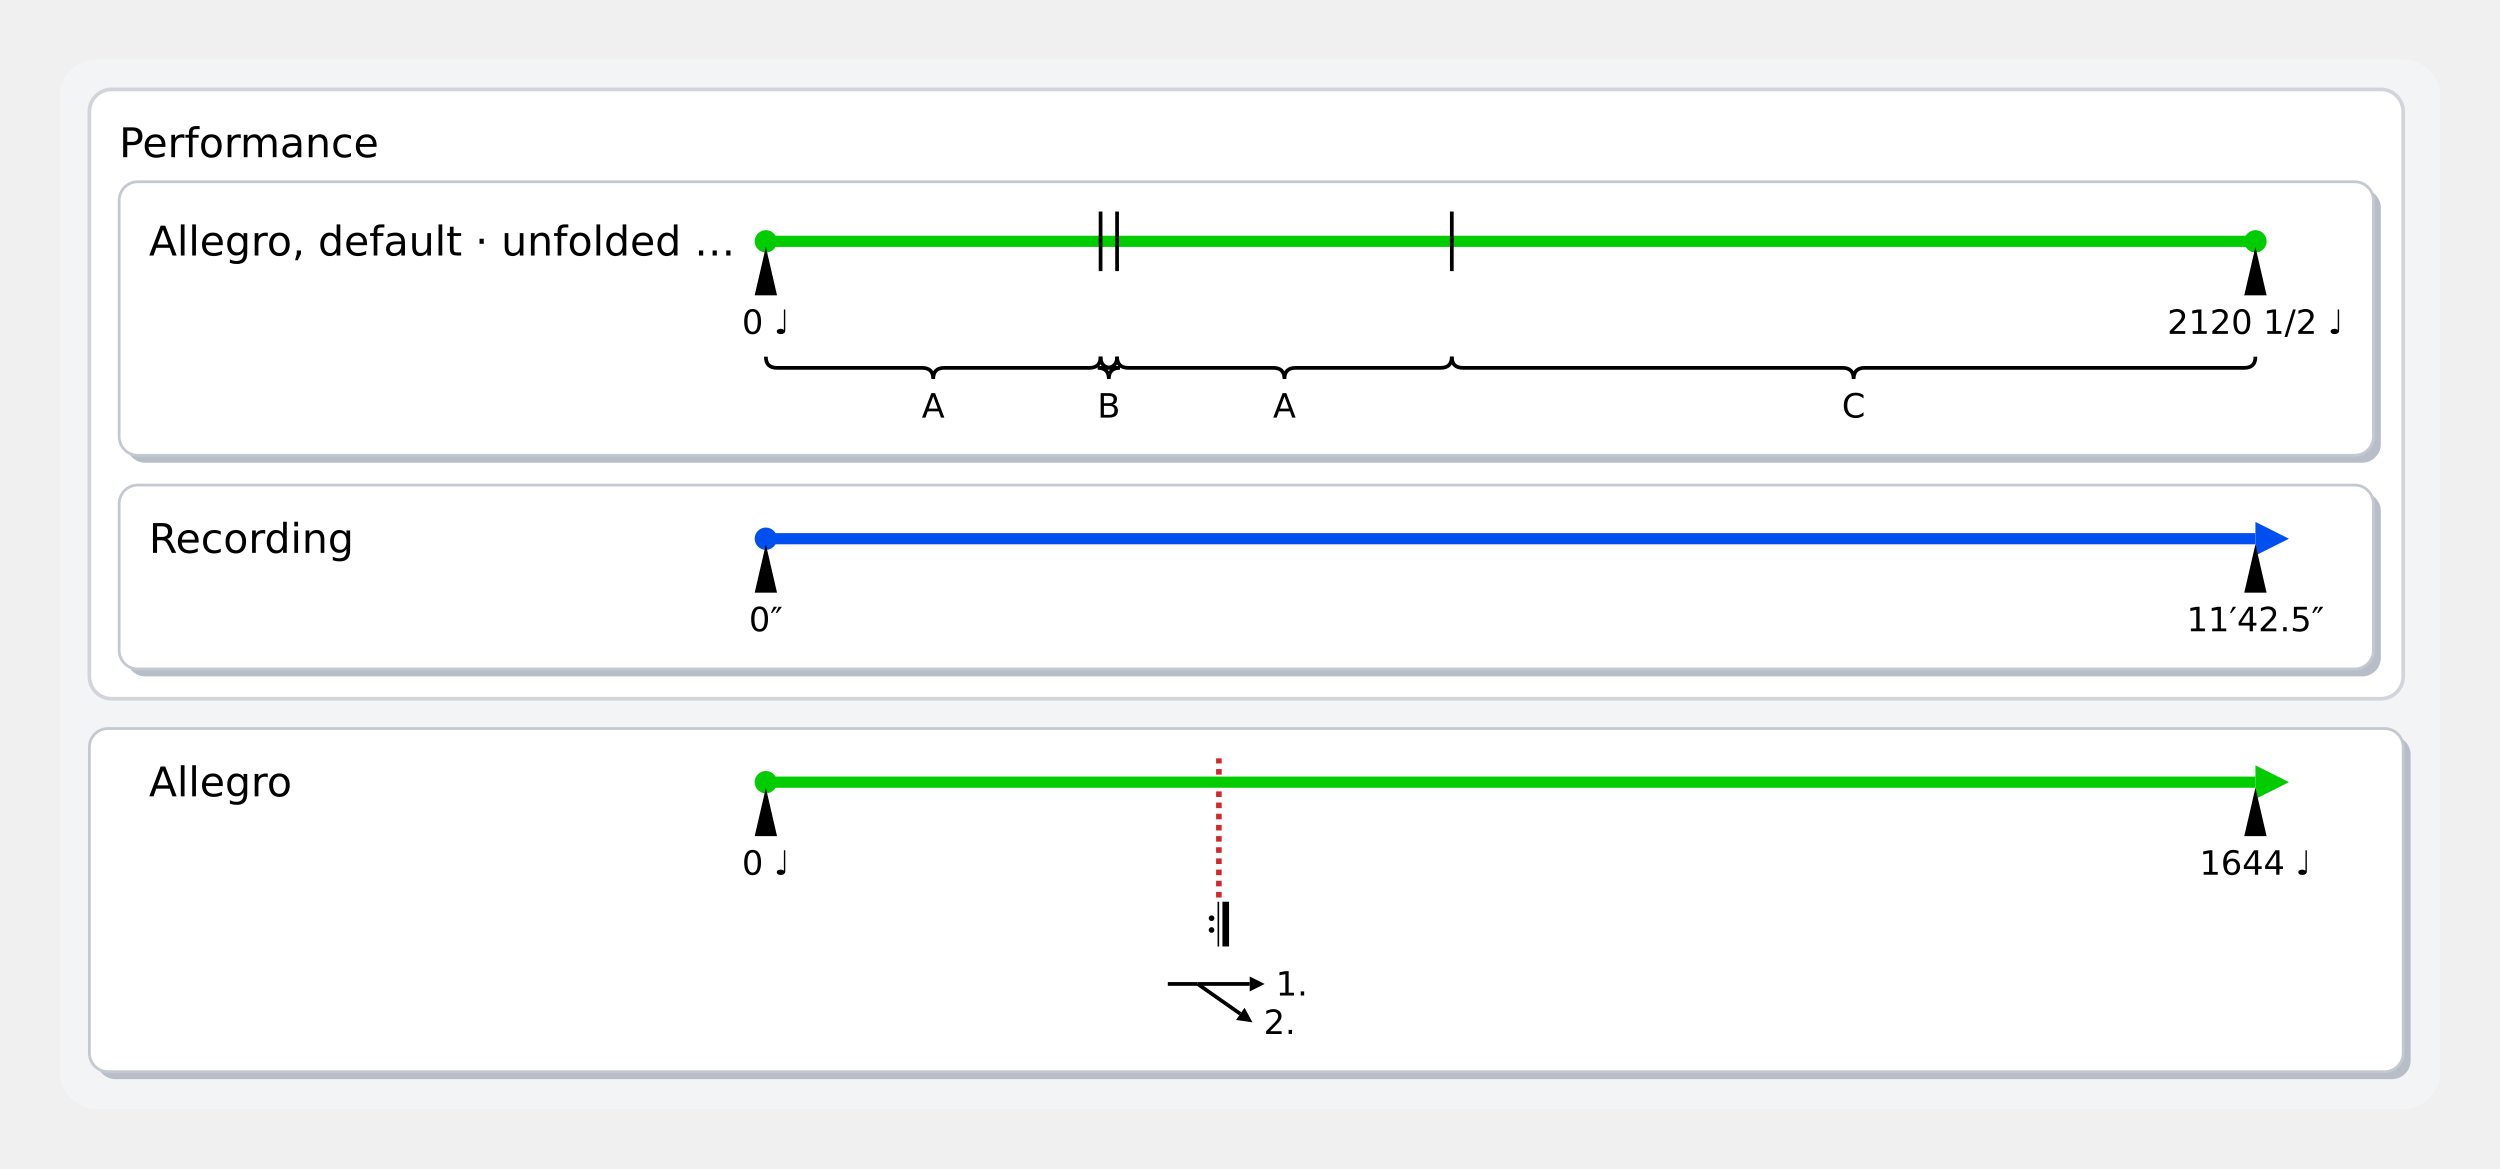
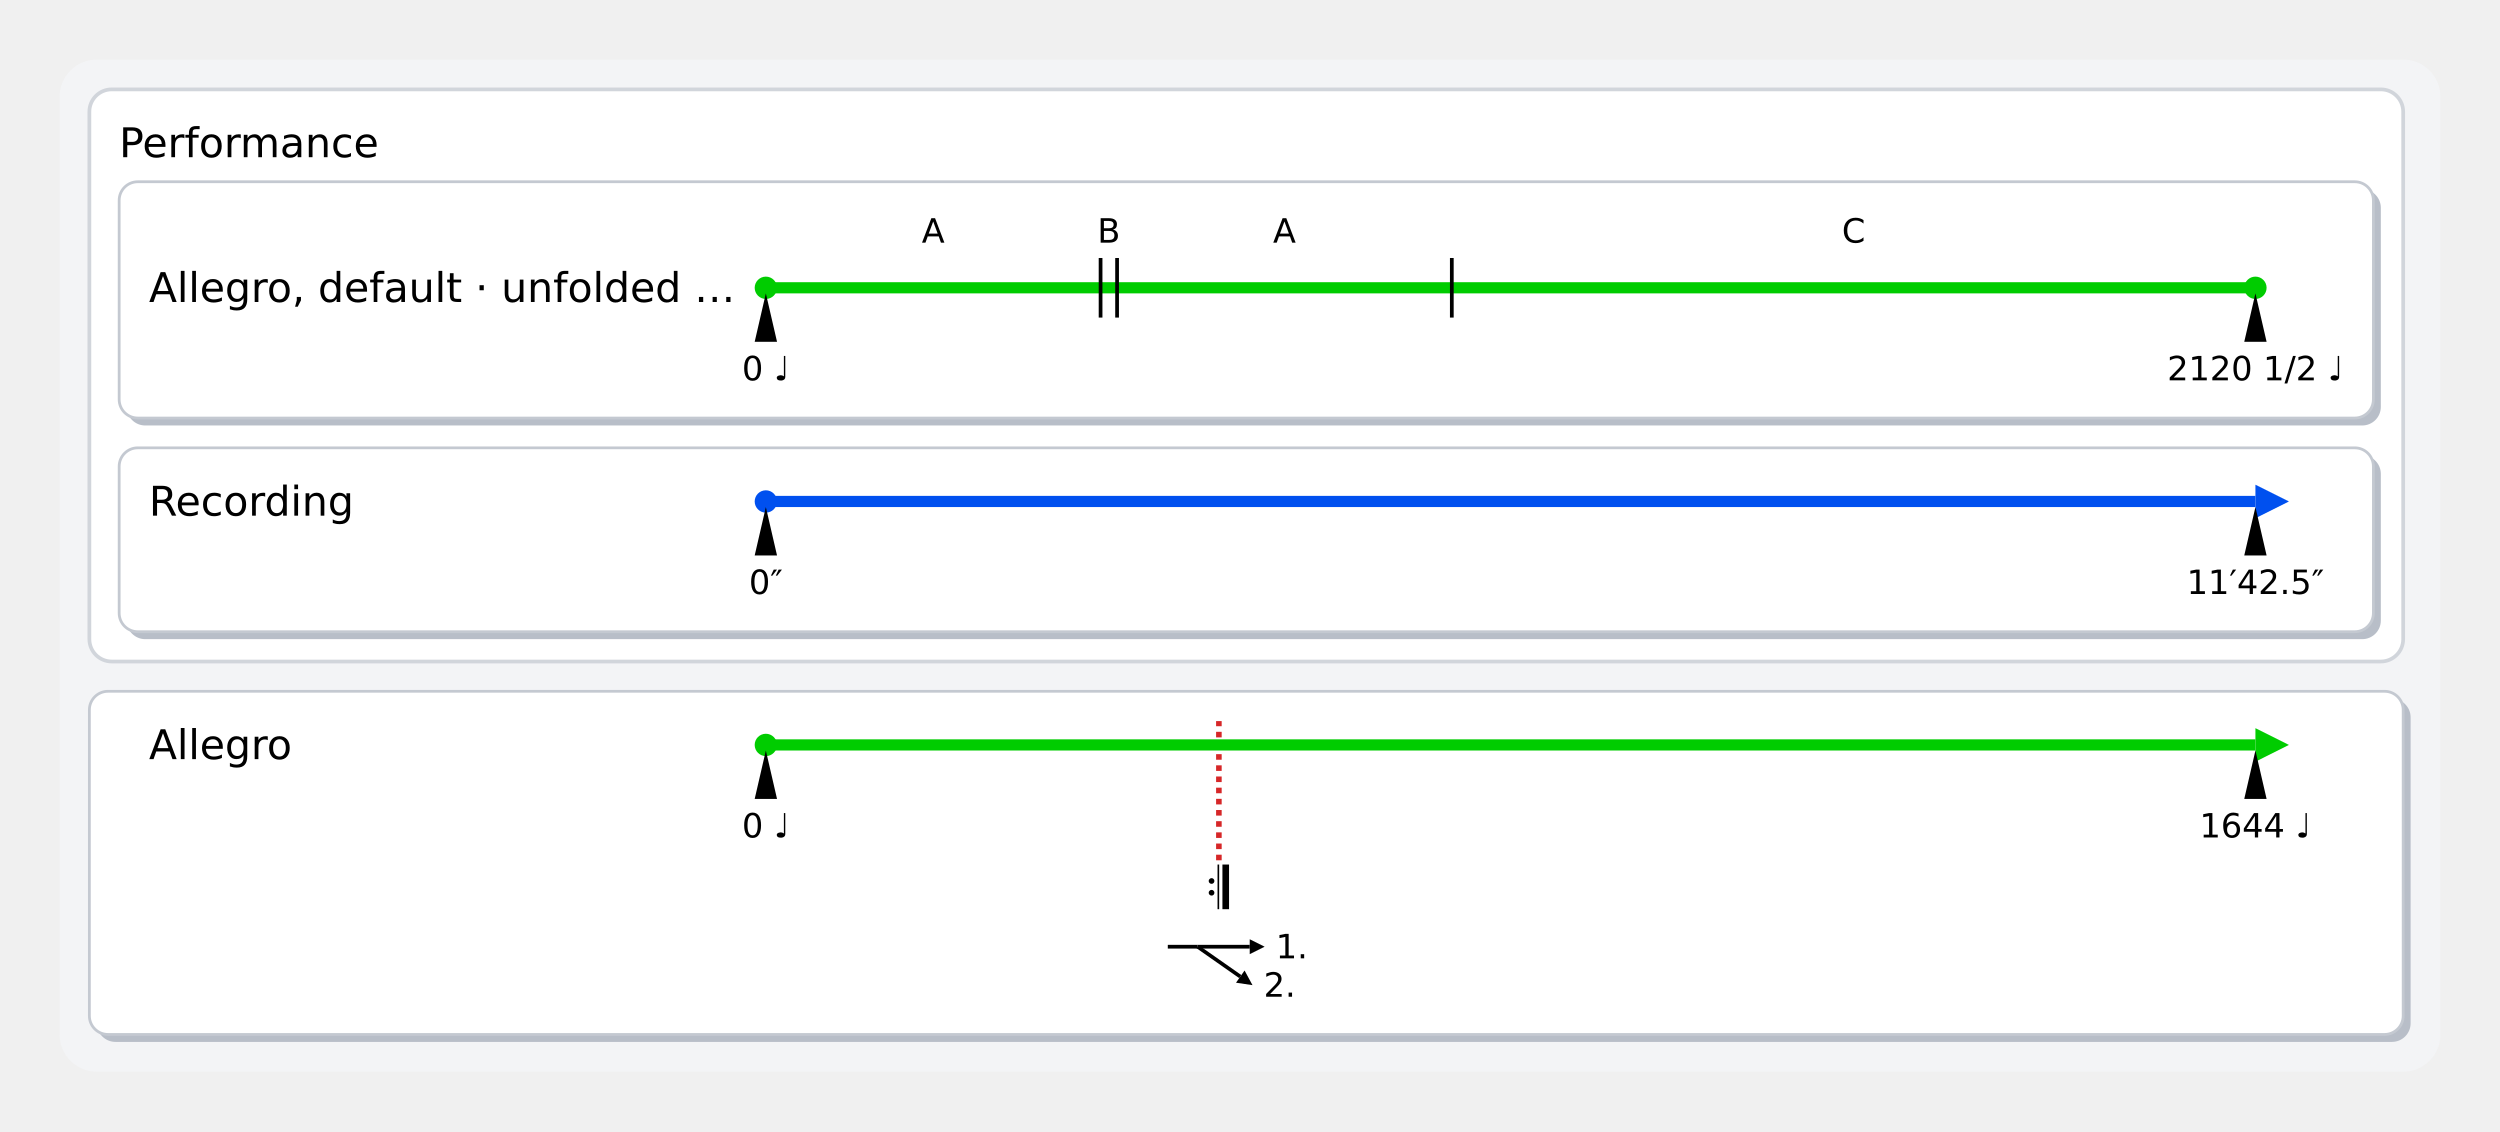
- <svg xmlns="http://www.w3.org/2000/svg" width="671.335" height="313.785" viewBox="0 0 671.335 313.785" font-family="DejaVu Sans, Noto Music" text-rendering="geometricPrecision" style="font-kerning:none;font-variant-ligatures:none">
+ <svg xmlns="http://www.w3.org/2000/svg" width="671.335" height="303.785" viewBox="0 0 671.335 303.785" font-family="DejaVu Sans, Noto Music" text-rendering="geometricPrecision" style="font-kerning:none;font-variant-ligatures:none">
  <g transform="translate(16 16)">
-     <rect x="0" y="0" width="639.335" height="281.785" rx="10" fill="#F3F4F6" />
-     <rect data-id="performance" x="8" y="8" width="621.335" height="163.637" rx="6" fill="#FFFFFF" stroke="#D1D5DB" stroke-width="1" />
+     <rect x="0" y="0" width="639.335" height="271.785" rx="10" fill="#F3F4F6" />
+     <rect data-id="performance" x="8" y="8" width="621.335" height="153.637" rx="6" fill="#FFFFFF" stroke="#D1D5DB" stroke-width="1" />
    <text data-id="performance" data-part="name" x="16" y="26.21" text-anchor="start" font-size="11" fill="#000000">Performance</text>
-     <rect data-id="allegro_default" data-part="card" x="18" y="34.805" width="605.335" height="73.453" rx="5" fill="#B8BEC8" />
-     <rect data-id="allegro_default" data-part="card" x="16" y="32.805" width="605.335" height="73.453" rx="5" fill="#FFFFFF" stroke="#C4C9D1" stroke-width="0.75" />
-     <path data-id="allegro_default" data-facet="regions" data-part="0" d="M189.658 79.781Q189.658 82.781 192.658 82.781L231.6 82.781Q234.6 82.781 234.6 85.781Q234.6 82.781 237.6 82.781L276.542 82.781Q279.542 82.781 279.542 79.781" fill="none" stroke="#000000" stroke-width="1" />
-     <path data-id="allegro_default" data-facet="regions" data-part="1" d="M279.542 79.781Q279.542 82.781 282.542 82.781L278.759 82.781Q281.759 82.781 281.759 85.781Q281.759 82.781 284.759 82.781L280.975 82.781Q283.975 82.781 283.975 79.781" fill="none" stroke="#000000" stroke-width="1" />
-     <path data-id="allegro_default" data-facet="regions" data-part="2" d="M283.975 79.781Q283.975 82.781 286.975 82.781L325.917 82.781Q328.917 82.781 328.917 85.781Q328.917 82.781 331.917 82.781L370.86 82.781Q373.86 82.781 373.86 79.781" fill="none" stroke="#000000" stroke-width="1" />
-     <path data-id="allegro_default" data-facet="regions" data-part="3" d="M373.86 79.781Q373.86 82.781 376.86 82.781L478.759 82.781Q481.759 82.781 481.759 85.781Q481.759 82.781 484.759 82.781L586.658 82.781Q589.658 82.781 589.658 79.781" fill="none" stroke="#000000" stroke-width="1" />
-     <line data-id="allegro_default" x1="189.658" y1="48.805" x2="589.658" y2="48.805" stroke="#00CC00" stroke-width="3" />
-     <circle data-id="allegro_default" cx="189.658" cy="48.805" r="3" fill="#00CC00" />
-     <circle data-id="allegro_default" cx="589.658" cy="48.805" r="3" fill="#00CC00" />
-     <line data-id="allegro_default" data-facet="regions" data-part="1 start" x1="279.542" y1="40.805" x2="279.542" y2="56.805" stroke="#000000" stroke-width="1" />
-     <line data-id="allegro_default" data-facet="regions" data-part="2 start" x1="283.975" y1="40.805" x2="283.975" y2="56.805" stroke="#000000" stroke-width="1" />
-     <line data-id="allegro_default" data-facet="regions" data-part="3 start" x1="373.86" y1="40.805" x2="373.86" y2="56.805" stroke="#000000" stroke-width="1" />
-     <polygon data-id="timestamp_3" points="189.658,50.305 186.658,63.305 192.658,63.305" fill="#000000" />
-     <polygon data-id="timestamp_4" points="589.658,50.305 586.658,63.305 592.658,63.305" fill="#000000" />
-     <text data-id="allegro_default" data-part="name" x="24" y="52.613" text-anchor="start" font-size="11" fill="#000000">Allegro, default · unfolded …</text>
-     <text data-id="timestamp_3" data-part="coordinate" x="189.658" y="73.659" text-anchor="middle" font-size="9" fill="#000000">0 ♩</text>
-     <text data-id="timestamp_4" data-part="coordinate" x="589.658" y="73.659" text-anchor="middle" font-size="9" fill="#000000">2120 1/2 ♩</text>
-     <text data-id="allegro_default" data-facet="regions" data-part="0 label" x="234.6" y="96.135" text-anchor="middle" font-size="9" fill="#000000">A</text>
-     <text data-id="allegro_default" data-facet="regions" data-part="1 label" x="281.759" y="96.135" text-anchor="middle" font-size="9" fill="#000000">B</text>
-     <text data-id="allegro_default" data-facet="regions" data-part="2 label" x="328.917" y="96.135" text-anchor="middle" font-size="9" fill="#000000">A</text>
-     <text data-id="allegro_default" data-facet="regions" data-part="3 label" x="481.759" y="96.135" text-anchor="middle" font-size="9" fill="#000000">C</text>
-     <rect data-id="recording" data-part="card" x="18" y="116.258" width="605.335" height="49.379" rx="5" fill="#B8BEC8" />
-     <rect data-id="recording" data-part="card" x="16" y="114.258" width="605.335" height="49.379" rx="5" fill="#FFFFFF" stroke="#C4C9D1" stroke-width="0.75" />
-     <line data-id="recording" x1="189.658" y1="128.66" x2="589.658" y2="128.66" stroke="#0050EF" stroke-width="3" />
-     <circle data-id="recording" cx="189.658" cy="128.66" r="3" fill="#0050EF" />
-     <polygon data-id="recording" points="598.658,128.66 589.658,124.16 589.658,133.16" fill="#0050EF" />
-     <polygon data-id="timestamp_5" points="189.658,130.16 186.658,143.16 192.658,143.16" fill="#000000" />
-     <polygon data-id="timestamp_6" points="589.658,130.16 586.658,143.16 592.658,143.16" fill="#000000" />
-     <text data-id="recording" data-part="name" x="24" y="132.468" text-anchor="start" font-size="11" fill="#000000">Recording</text>
-     <text data-id="timestamp_5" data-part="coordinate" x="189.658" y="153.514" text-anchor="middle" font-size="9" fill="#000000">0″</text>
-     <text data-id="timestamp_6" data-part="coordinate" x="589.658" y="153.514" text-anchor="middle" font-size="9" fill="#000000">11′42.5″</text>
-     <rect data-id="allegro" data-part="card" x="10" y="181.637" width="621.335" height="92.149" rx="5" fill="#B8BEC8" />
-     <rect data-id="allegro" data-part="card" x="8" y="179.637" width="621.335" height="92.149" rx="5" fill="#FFFFFF" stroke="#C4C9D1" stroke-width="0.75" />
-     <line data-id="volta_break" x1="311.312" y1="225.016" x2="311.312" y2="187.637" stroke="#D62728" stroke-width="1.5" stroke-dasharray="1.5 1.5" />
-     <line data-id="volta_jump" data-part="fork" x1="297.594" y1="248.223" x2="305.594" y2="248.223" stroke="#000000" stroke-width="1" />
-     <line data-id="volta_jump" data-part="fork" x1="305.594" y1="248.223" x2="319.594" y2="248.223" stroke="#000000" stroke-width="1" />
-     <polygon data-id="volta_jump" data-part="fork" points="323.594,248.223 319.594,246.223 319.594,250.223" fill="#000000" />
-     <line data-id="volta_jump" data-part="fork" x1="305.594" y1="248.223" x2="317.063" y2="256.253" stroke="#000000" stroke-width="1" />
-     <polygon data-id="volta_jump" data-part="fork" points="320.339,258.547 318.21,254.614 315.915,257.891" fill="#000000" />
-     <text data-id="volta_jump" data-part="fork" x="326.594" y="251.338" text-anchor="start" font-size="9" fill="#000000">1.</text>
-     <text data-id="volta_jump" data-part="fork" x="323.339" y="261.663" text-anchor="start" font-size="9" fill="#000000">2.</text>
-     <line data-id="allegro" x1="189.658" y1="194.039" x2="589.658" y2="194.039" stroke="#00CC00" stroke-width="3" />
-     <circle data-id="allegro" cx="189.658" cy="194.039" r="3" fill="#00CC00" />
-     <polygon data-id="allegro" points="598.658,194.039 589.658,189.539 589.658,198.539" fill="#00CC00" />
-     <polygon data-id="timestamp_1" points="189.658,195.539 186.658,208.539 192.658,208.539" fill="#000000" />
-     <polygon data-id="timestamp_2" points="589.658,195.539 586.658,208.539 592.658,208.539" fill="#000000" />
-     <text data-id="allegro" data-part="name" x="24" y="197.847" text-anchor="start" font-size="11" fill="#000000">Allegro</text>
-     <text data-id="timestamp_1" data-part="coordinate" x="189.658" y="218.893" text-anchor="middle" font-size="9" fill="#000000">0 ♩</text>
-     <text data-id="timestamp_2" data-part="coordinate" x="589.658" y="218.893" text-anchor="middle" font-size="9" fill="#000000">1644 ♩</text>
-     <text data-id="repeat_end" data-part="symbol" x="311.312" y="238.154" text-anchor="middle" font-size="12" fill="#000000">𝄇</text>
+     <rect data-id="allegro_default" data-part="card" x="18" y="34.805" width="605.335" height="63.453" rx="5" fill="#B8BEC8" />
+     <rect data-id="allegro_default" data-part="card" x="16" y="32.805" width="605.335" height="63.453" rx="5" fill="#FFFFFF" stroke="#C4C9D1" stroke-width="0.75" />
+     <line data-id="allegro_default" x1="189.658" y1="61.281" x2="589.658" y2="61.281" stroke="#00CC00" stroke-width="3" />
+     <circle data-id="allegro_default" cx="189.658" cy="61.281" r="3" fill="#00CC00" />
+     <circle data-id="allegro_default" cx="589.658" cy="61.281" r="3" fill="#00CC00" />
+     <line data-id="allegro_default" data-part="1 start" x1="279.542" y1="53.281" x2="279.542" y2="69.281" stroke="#000000" stroke-width="1" />
+     <line data-id="allegro_default" data-part="2 start" x1="283.975" y1="53.281" x2="283.975" y2="69.281" stroke="#000000" stroke-width="1" />
+     <line data-id="allegro_default" data-part="3 start" x1="373.86" y1="53.281" x2="373.86" y2="69.281" stroke="#000000" stroke-width="1" />
+     <polygon data-id="timestamp_3" points="189.658,62.781 186.658,75.781 192.658,75.781" fill="#000000" />
+     <polygon data-id="timestamp_4" points="589.658,62.781 586.658,75.781 592.658,75.781" fill="#000000" />
+     <text data-id="allegro_default" data-part="name" x="24" y="65.089" text-anchor="start" font-size="11" fill="#000000">Allegro, default · unfolded …</text>
+     <text data-id="timestamp_3" data-part="coordinate" x="189.658" y="86.135" text-anchor="middle" font-size="9" fill="#000000">0 ♩</text>
+     <text data-id="timestamp_4" data-part="coordinate" x="589.658" y="86.135" text-anchor="middle" font-size="9" fill="#000000">2120 1/2 ♩</text>
+     <text data-id="allegro_default" data-part="0 label" x="234.6" y="49.159" text-anchor="middle" font-size="9" fill="#000000">A</text>
+     <text data-id="allegro_default" data-part="1 label" x="281.759" y="49.159" text-anchor="middle" font-size="9" fill="#000000">B</text>
+     <text data-id="allegro_default" data-part="2 label" x="328.917" y="49.159" text-anchor="middle" font-size="9" fill="#000000">A</text>
+     <text data-id="allegro_default" data-part="3 label" x="481.759" y="49.159" text-anchor="middle" font-size="9" fill="#000000">C</text>
+     <rect data-id="recording" data-part="card" x="18" y="106.258" width="605.335" height="49.379" rx="5" fill="#B8BEC8" />
+     <rect data-id="recording" data-part="card" x="16" y="104.258" width="605.335" height="49.379" rx="5" fill="#FFFFFF" stroke="#C4C9D1" stroke-width="0.75" />
+     <line data-id="recording" x1="189.658" y1="118.66" x2="589.658" y2="118.66" stroke="#0050EF" stroke-width="3" />
+     <circle data-id="recording" cx="189.658" cy="118.66" r="3" fill="#0050EF" />
+     <polygon data-id="recording" points="598.658,118.66 589.658,114.16 589.658,123.16" fill="#0050EF" />
+     <polygon data-id="timestamp_5" points="189.658,120.16 186.658,133.16 192.658,133.16" fill="#000000" />
+     <polygon data-id="timestamp_6" points="589.658,120.16 586.658,133.16 592.658,133.16" fill="#000000" />
+     <text data-id="recording" data-part="name" x="24" y="122.468" text-anchor="start" font-size="11" fill="#000000">Recording</text>
+     <text data-id="timestamp_5" data-part="coordinate" x="189.658" y="143.514" text-anchor="middle" font-size="9" fill="#000000">0″</text>
+     <text data-id="timestamp_6" data-part="coordinate" x="589.658" y="143.514" text-anchor="middle" font-size="9" fill="#000000">11′42.5″</text>
+     <rect data-id="allegro" data-part="card" x="10" y="171.637" width="621.335" height="92.149" rx="5" fill="#B8BEC8" />
+     <rect data-id="allegro" data-part="card" x="8" y="169.637" width="621.335" height="92.149" rx="5" fill="#FFFFFF" stroke="#C4C9D1" stroke-width="0.75" />
+     <line data-id="volta_break" x1="311.312" y1="215.016" x2="311.312" y2="177.637" stroke="#D62728" stroke-width="1.5" stroke-dasharray="1.5 1.5" />
+     <line data-id="volta_jump" data-part="fork" x1="297.594" y1="238.223" x2="305.594" y2="238.223" stroke="#000000" stroke-width="1" />
+     <line data-id="volta_jump" data-part="fork" x1="305.594" y1="238.223" x2="319.594" y2="238.223" stroke="#000000" stroke-width="1" />
+     <polygon data-id="volta_jump" data-part="fork" points="323.594,238.223 319.594,236.223 319.594,240.223" fill="#000000" />
+     <line data-id="volta_jump" data-part="fork" x1="305.594" y1="238.223" x2="317.063" y2="246.253" stroke="#000000" stroke-width="1" />
+     <polygon data-id="volta_jump" data-part="fork" points="320.339,248.547 318.21,244.614 315.915,247.891" fill="#000000" />
+     <text data-id="volta_jump" data-part="fork" x="326.594" y="241.338" text-anchor="start" font-size="9" fill="#000000">1.</text>
+     <text data-id="volta_jump" data-part="fork" x="323.339" y="251.663" text-anchor="start" font-size="9" fill="#000000">2.</text>
+     <line data-id="allegro" x1="189.658" y1="184.039" x2="589.658" y2="184.039" stroke="#00CC00" stroke-width="3" />
+     <circle data-id="allegro" cx="189.658" cy="184.039" r="3" fill="#00CC00" />
+     <polygon data-id="allegro" points="598.658,184.039 589.658,179.539 589.658,188.539" fill="#00CC00" />
+     <polygon data-id="timestamp_1" points="189.658,185.539 186.658,198.539 192.658,198.539" fill="#000000" />
+     <polygon data-id="timestamp_2" points="589.658,185.539 586.658,198.539 592.658,198.539" fill="#000000" />
+     <text data-id="allegro" data-part="name" x="24" y="187.847" text-anchor="start" font-size="11" fill="#000000">Allegro</text>
+     <text data-id="timestamp_1" data-part="coordinate" x="189.658" y="208.893" text-anchor="middle" font-size="9" fill="#000000">0 ♩</text>
+     <text data-id="timestamp_2" data-part="coordinate" x="589.658" y="208.893" text-anchor="middle" font-size="9" fill="#000000">1644 ♩</text>
+     <text data-id="repeat_end" data-part="symbol" x="311.312" y="228.154" text-anchor="middle" font-size="12" fill="#000000">𝄇</text>
  </g>
</svg>
